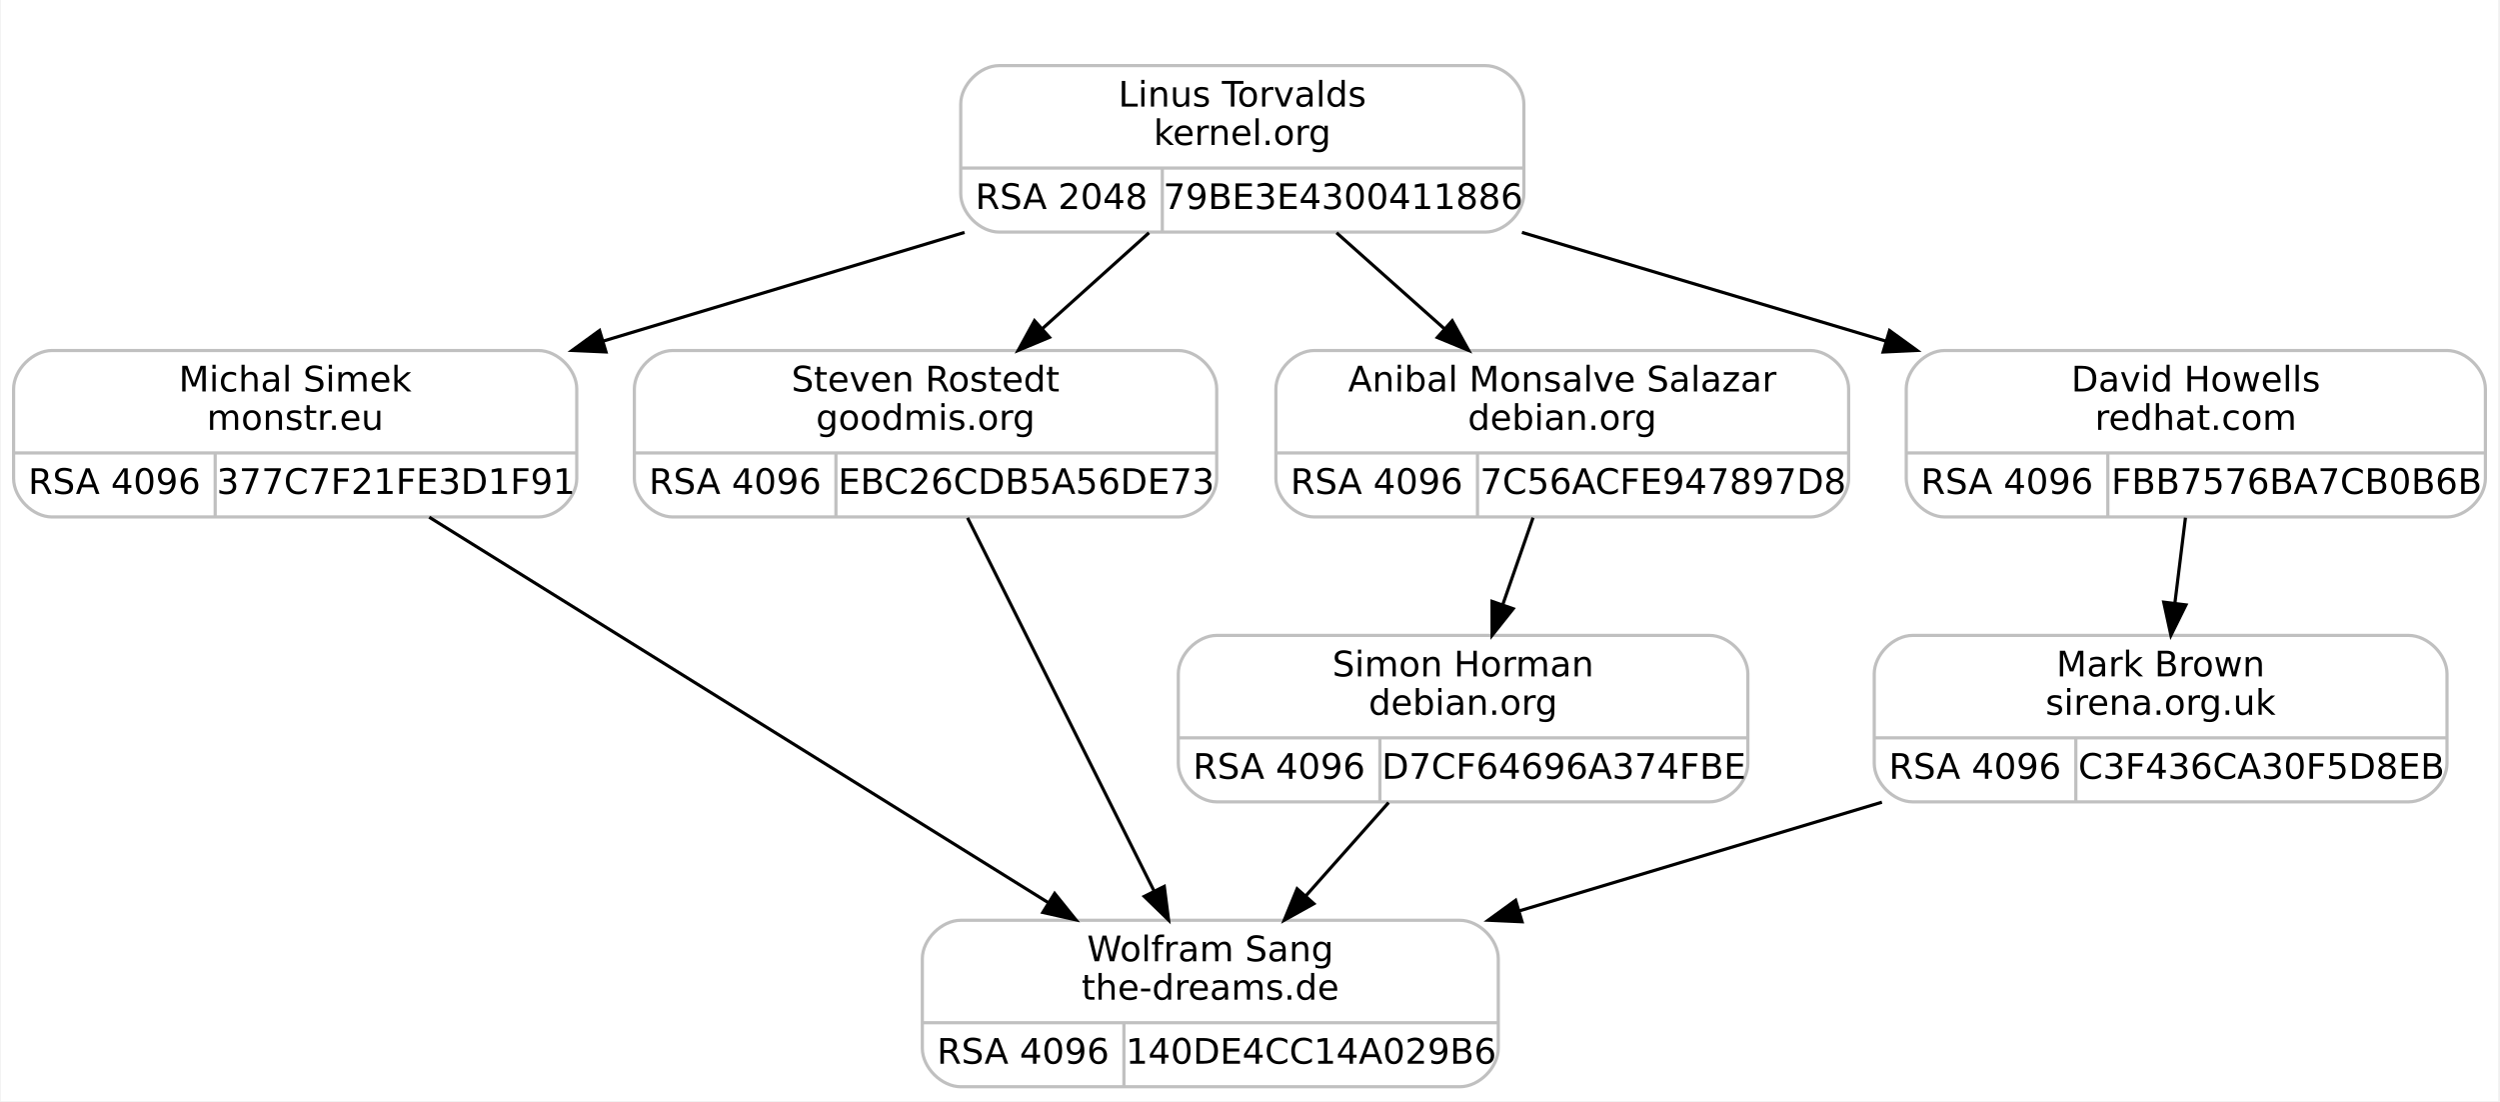
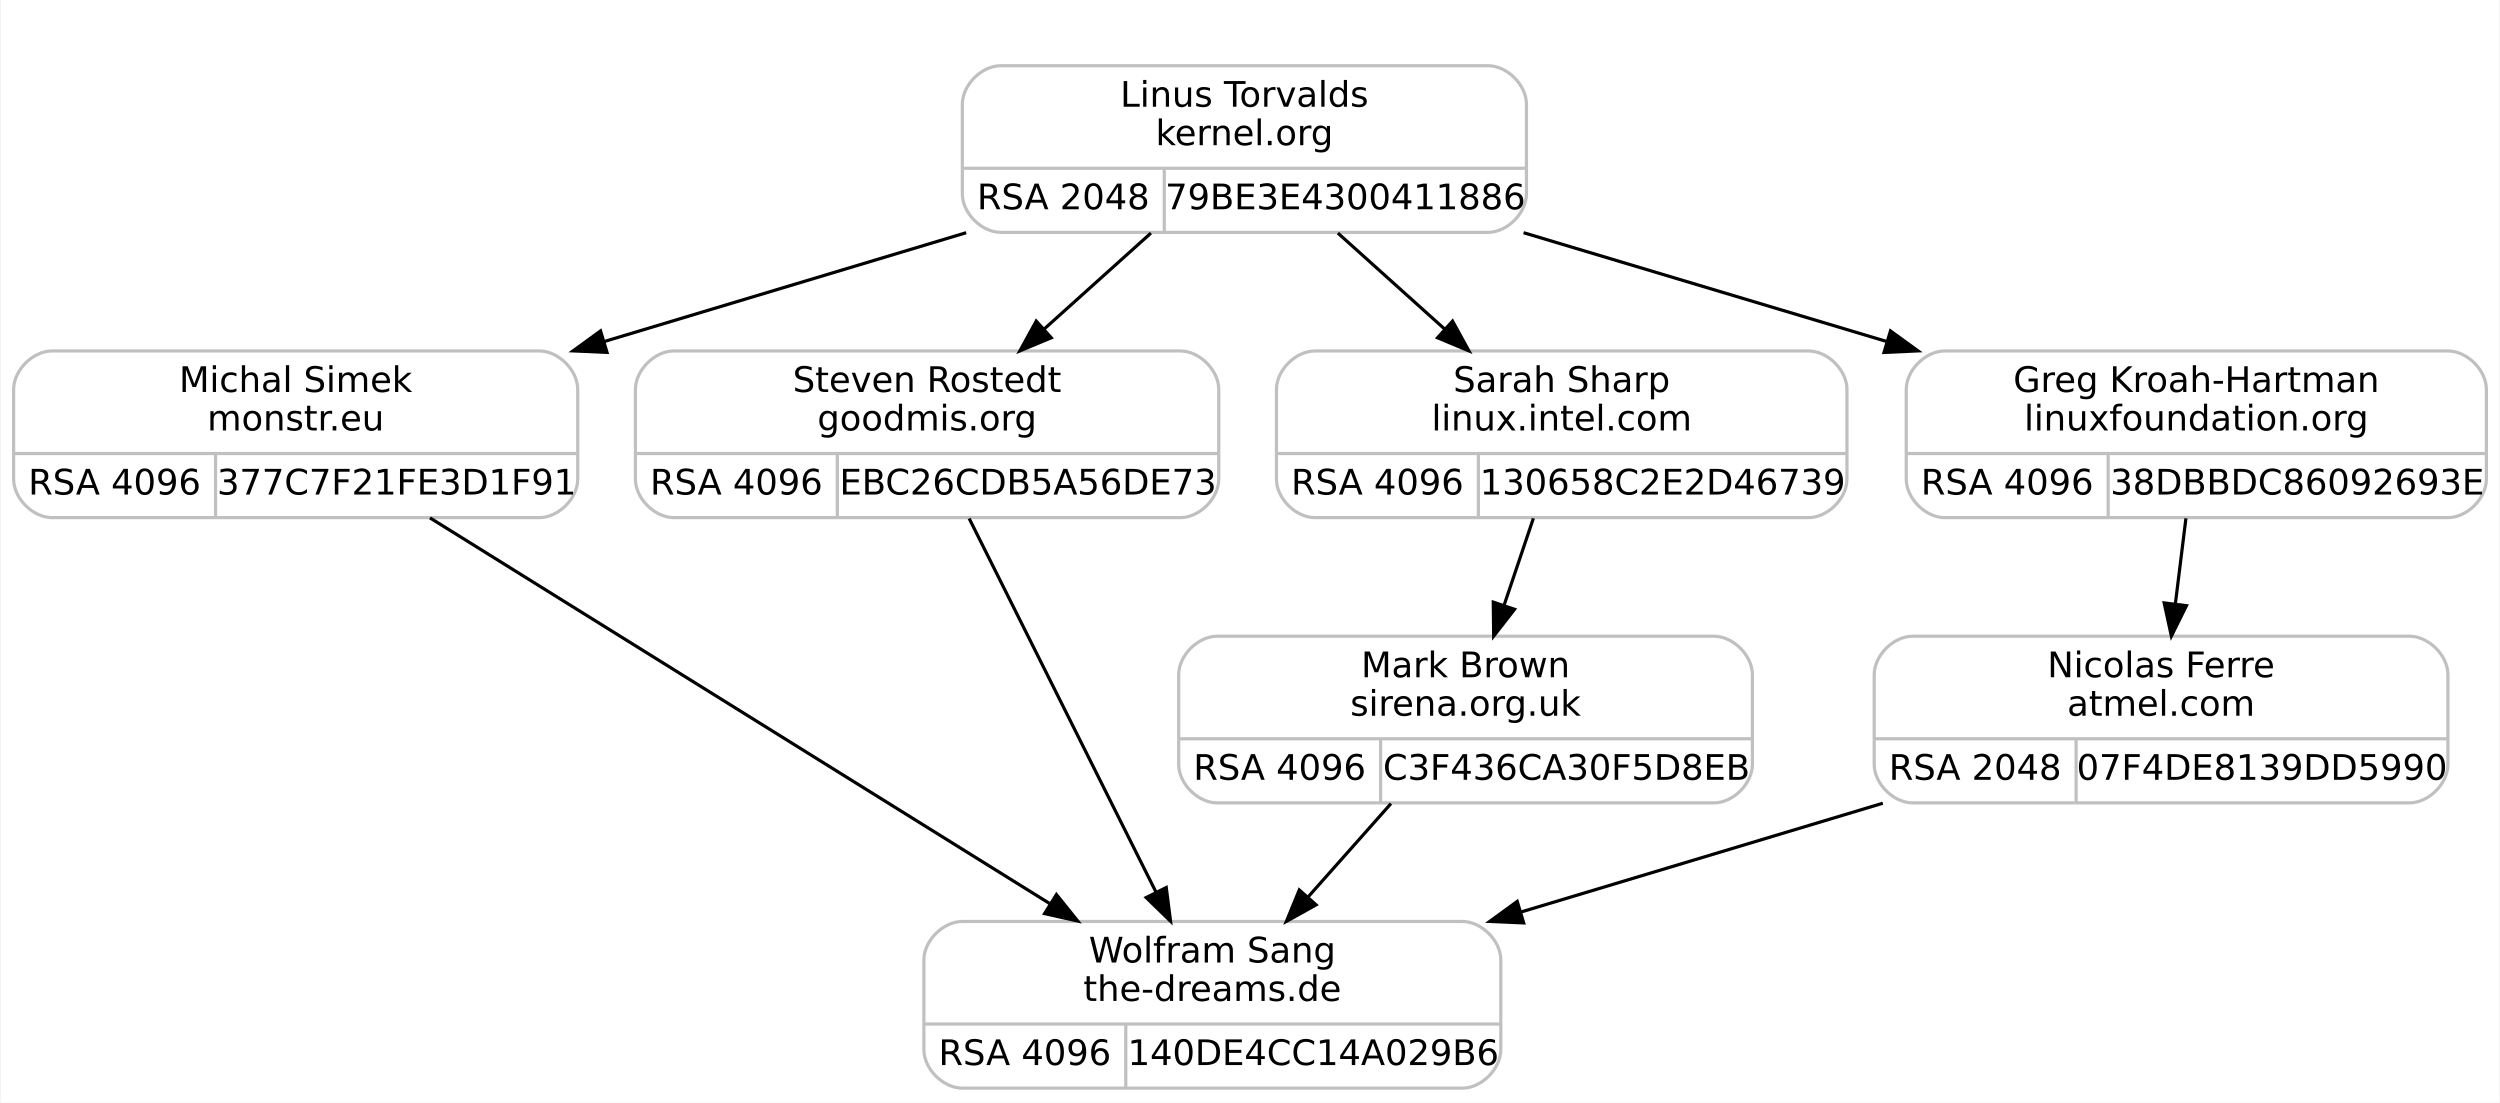
- <svg xmlns="http://www.w3.org/2000/svg" width="781pt" height="344pt" viewBox="0.00 0.00 780.50 344.00">
+ <svg xmlns="http://www.w3.org/2000/svg" width="780pt" height="344pt" viewBox="0.00 0.00 779.50 344.00">
  <g id="graph0" class="graph" transform="scale(1 1) rotate(0) translate(4 340)">
-     <polygon fill="#ffffff" stroke="transparent" points="-4,4 -4,-340 776.5,-340 776.5,4 -4,4" />
+     <polygon fill="#ffffff" stroke="transparent" points="-4,4 -4,-340 775.5,-340 775.5,4 -4,4" />
    <g id="clust1" class="cluster">
      <polygon fill="none" stroke="#ffffff" points="288,-259 288,-328 480,-328 480,-259 288,-259" />
    </g>
    <g id="node1" class="node">
      <path fill="none" stroke="#c0c0c0" d="M12,-178.5C12,-178.5 164,-178.5 164,-178.5 170,-178.5 176,-184.5 176,-190.5 176,-190.5 176,-218.5 176,-218.5 176,-224.5 170,-230.5 164,-230.5 164,-230.5 12,-230.5 12,-230.5 6,-230.5 0,-224.5 0,-218.5 0,-218.5 0,-190.5 0,-190.5 0,-184.5 6,-178.5 12,-178.5" />
      <text text-anchor="middle" x="88" y="-217.7" font-family="droid sans,dejavu sans,helvetica" font-size="11.00" fill="#000000">Michal Simek</text>
      <text text-anchor="middle" x="88" y="-205.7" font-family="droid sans,dejavu sans,helvetica" font-size="11.00" fill="#000000">monstr.eu</text>
      <polyline fill="none" stroke="#c0c0c0" points="0,-198.5 176,-198.5 " />
      <text text-anchor="middle" x="31.5" y="-185.7" font-family="droid sans,dejavu sans,helvetica" font-size="11.00" fill="#000000">RSA 4096</text>
      <polyline fill="none" stroke="#c0c0c0" points="63,-178.5 63,-198.5 " />
      <text text-anchor="middle" x="119.5" y="-185.7" font-family="droid sans,dejavu sans,helvetica" font-size="11.00" fill="#000000">377C7F21FE3D1F91</text>
    </g>
    <g id="node3" class="node">
      <path fill="none" stroke="#c0c0c0" d="M296,-.5C296,-.5 452,-.5 452,-.5 458,-.5 464,-6.5 464,-12.5 464,-12.5 464,-40.5 464,-40.5 464,-46.5 458,-52.5 452,-52.5 452,-52.5 296,-52.5 296,-52.5 290,-52.5 284,-46.5 284,-40.5 284,-40.5 284,-12.5 284,-12.5 284,-6.5 290,-.5 296,-.5" />
      <text text-anchor="middle" x="374" y="-39.7" font-family="droid sans,dejavu sans,helvetica" font-size="11.00" fill="#000000">Wolfram Sang</text>
      <text text-anchor="middle" x="374" y="-27.7" font-family="droid sans,dejavu sans,helvetica" font-size="11.00" fill="#000000">the-dreams.de</text>
      <polyline fill="none" stroke="#c0c0c0" points="284,-20.5 464,-20.5 " />
      <text text-anchor="middle" x="315.5" y="-7.7" font-family="droid sans,dejavu sans,helvetica" font-size="11.00" fill="#000000">RSA 4096</text>
      <polyline fill="none" stroke="#c0c0c0" points="347,-.5 347,-20.5 " />
      <text text-anchor="middle" x="405.5" y="-7.7" font-family="droid sans,dejavu sans,helvetica" font-size="11.00" fill="#000000">140DE4CC14A029B6</text>
    </g>
    <g id="edge2" class="edge">
      <path fill="none" stroke="#000000" d="M129.893,-178.427C181.292,-146.437 268.372,-92.241 323.442,-57.966" />
      <polygon fill="#000000" stroke="#000000" points="325.354,-60.899 331.995,-52.643 321.655,-54.956 325.354,-60.899" />
    </g>
    <g id="node2" class="node">
      <path fill="none" stroke="#c0c0c0" d="M308,-267.5C308,-267.5 460,-267.5 460,-267.5 466,-267.5 472,-273.5 472,-279.5 472,-279.5 472,-307.5 472,-307.5 472,-313.5 466,-319.5 460,-319.5 460,-319.5 308,-319.5 308,-319.5 302,-319.5 296,-313.5 296,-307.5 296,-307.5 296,-279.5 296,-279.5 296,-273.5 302,-267.5 308,-267.5" />
      <text text-anchor="middle" x="384" y="-306.7" font-family="droid sans,dejavu sans,helvetica" font-size="11.00" fill="#000000">Linus Torvalds</text>
      <text text-anchor="middle" x="384" y="-294.7" font-family="droid sans,dejavu sans,helvetica" font-size="11.00" fill="#000000">kernel.org</text>
      <polyline fill="none" stroke="#c0c0c0" points="296,-287.5 472,-287.5 " />
      <text text-anchor="middle" x="327.5" y="-274.7" font-family="droid sans,dejavu sans,helvetica" font-size="11.00" fill="#000000">RSA 2048</text>
      <polyline fill="none" stroke="#c0c0c0" points="359,-267.5 359,-287.5 " />
      <text text-anchor="middle" x="415.5" y="-274.7" font-family="droid sans,dejavu sans,helvetica" font-size="11.00" fill="#000000">79BE3E4300411886</text>
    </g>
    <g id="edge1" class="edge">
      <path fill="none" stroke="#000000" d="M297.19,-267.398C261.722,-256.734 220.562,-244.358 184.183,-233.42" />
      <polygon fill="#000000" stroke="#000000" points="185.137,-230.052 174.552,-230.524 183.121,-236.756 185.137,-230.052" />
    </g>
    <g id="node4" class="node">
      <path fill="none" stroke="#c0c0c0" d="M206,-178.5C206,-178.5 364,-178.5 364,-178.5 370,-178.5 376,-184.5 376,-190.5 376,-190.5 376,-218.5 376,-218.5 376,-224.5 370,-230.5 364,-230.5 364,-230.5 206,-230.5 206,-230.5 200,-230.5 194,-224.5 194,-218.5 194,-218.5 194,-190.5 194,-190.5 194,-184.5 200,-178.5 206,-178.5" />
      <text text-anchor="middle" x="285" y="-217.7" font-family="droid sans,dejavu sans,helvetica" font-size="11.00" fill="#000000">Steven Rostedt</text>
      <text text-anchor="middle" x="285" y="-205.7" font-family="droid sans,dejavu sans,helvetica" font-size="11.00" fill="#000000">goodmis.org</text>
      <polyline fill="none" stroke="#c0c0c0" points="194,-198.5 376,-198.5 " />
      <text text-anchor="middle" x="225.5" y="-185.7" font-family="droid sans,dejavu sans,helvetica" font-size="11.00" fill="#000000">RSA 4096</text>
      <polyline fill="none" stroke="#c0c0c0" points="257,-178.5 257,-198.5 " />
      <text text-anchor="middle" x="316.5" y="-185.7" font-family="droid sans,dejavu sans,helvetica" font-size="11.00" fill="#000000">EBC26CDB5A56DE73</text>
    </g>
    <g id="edge3" class="edge">
      <path fill="none" stroke="#000000" d="M354.832,-267.278C344.359,-257.863 332.416,-247.126 321.404,-237.227" />
      <polygon fill="#000000" stroke="#000000" points="323.736,-234.617 313.959,-230.534 319.056,-239.822 323.736,-234.617" />
    </g>
    <g id="node5" class="node">
-       <path fill="none" stroke="#c0c0c0" d="M406.5,-178.5C406.5,-178.5 561.5,-178.5 561.5,-178.5 567.5,-178.5 573.5,-184.5 573.5,-190.5 573.5,-190.5 573.5,-218.5 573.5,-218.5 573.5,-224.5 567.5,-230.5 561.5,-230.5 561.5,-230.5 406.5,-230.5 406.5,-230.5 400.5,-230.5 394.5,-224.5 394.5,-218.5 394.5,-218.5 394.5,-190.5 394.5,-190.5 394.5,-184.5 400.5,-178.5 406.5,-178.5" />
-       <text text-anchor="middle" x="484" y="-217.7" font-family="droid sans,dejavu sans,helvetica" font-size="11.00" fill="#000000">Anibal Monsalve Salazar</text>
-       <text text-anchor="middle" x="484" y="-205.7" font-family="droid sans,dejavu sans,helvetica" font-size="11.00" fill="#000000">debian.org</text>
-       <polyline fill="none" stroke="#c0c0c0" points="394.5,-198.5 573.5,-198.5 " />
-       <text text-anchor="middle" x="426" y="-185.7" font-family="droid sans,dejavu sans,helvetica" font-size="11.00" fill="#000000">RSA 4096</text>
-       <polyline fill="none" stroke="#c0c0c0" points="457.5,-178.5 457.5,-198.5 " />
-       <text text-anchor="middle" x="515.5" y="-185.7" font-family="droid sans,dejavu sans,helvetica" font-size="11.00" fill="#000000">7C56ACFE947897D8</text>
+       <path fill="none" stroke="#c0c0c0" d="M406,-178.5C406,-178.5 560,-178.5 560,-178.5 566,-178.5 572,-184.5 572,-190.5 572,-190.5 572,-218.5 572,-218.5 572,-224.5 566,-230.5 560,-230.5 560,-230.5 406,-230.5 406,-230.5 400,-230.5 394,-224.5 394,-218.5 394,-218.5 394,-190.5 394,-190.5 394,-184.5 400,-178.5 406,-178.5" />
+       <text text-anchor="middle" x="483" y="-217.7" font-family="droid sans,dejavu sans,helvetica" font-size="11.00" fill="#000000">Sarah Sharp</text>
+       <text text-anchor="middle" x="483" y="-205.7" font-family="droid sans,dejavu sans,helvetica" font-size="11.00" fill="#000000">linux.intel.com</text>
+       <polyline fill="none" stroke="#c0c0c0" points="394,-198.5 572,-198.5 " />
+       <text text-anchor="middle" x="425.5" y="-185.7" font-family="droid sans,dejavu sans,helvetica" font-size="11.00" fill="#000000">RSA 4096</text>
+       <polyline fill="none" stroke="#c0c0c0" points="457,-178.5 457,-198.5 " />
+       <text text-anchor="middle" x="514.5" y="-185.7" font-family="droid sans,dejavu sans,helvetica" font-size="11.00" fill="#000000">130658C2E2D46739</text>
    </g>
    <g id="edge5" class="edge">
-       <path fill="none" stroke="#000000" d="M413.462,-267.278C424.041,-257.863 436.105,-247.126 447.228,-237.227" />
-       <polygon fill="#000000" stroke="#000000" points="449.605,-239.797 454.748,-230.534 444.951,-234.568 449.605,-239.797" />
+       <path fill="none" stroke="#000000" d="M413.168,-267.278C423.641,-257.863 435.584,-247.126 446.596,-237.227" />
+       <polygon fill="#000000" stroke="#000000" points="448.944,-239.822 454.041,-230.534 444.264,-234.617 448.944,-239.822" />
    </g>
    <g id="node7" class="node">
-       <path fill="none" stroke="#c0c0c0" d="M603.5,-178.5C603.5,-178.5 760.5,-178.5 760.5,-178.5 766.5,-178.5 772.5,-184.5 772.5,-190.5 772.5,-190.5 772.5,-218.5 772.5,-218.5 772.5,-224.5 766.5,-230.5 760.5,-230.5 760.5,-230.5 603.5,-230.5 603.5,-230.5 597.5,-230.5 591.5,-224.5 591.5,-218.5 591.5,-218.5 591.5,-190.5 591.5,-190.5 591.5,-184.5 597.5,-178.5 603.5,-178.5" />
-       <text text-anchor="middle" x="682" y="-217.7" font-family="droid sans,dejavu sans,helvetica" font-size="11.00" fill="#000000">David Howells</text>
-       <text text-anchor="middle" x="682" y="-205.7" font-family="droid sans,dejavu sans,helvetica" font-size="11.00" fill="#000000">redhat.com</text>
-       <polyline fill="none" stroke="#c0c0c0" points="591.5,-198.5 772.5,-198.5 " />
-       <text text-anchor="middle" x="623" y="-185.7" font-family="droid sans,dejavu sans,helvetica" font-size="11.00" fill="#000000">RSA 4096</text>
-       <polyline fill="none" stroke="#c0c0c0" points="654.5,-178.5 654.5,-198.5 " />
-       <text text-anchor="middle" x="713.5" y="-185.7" font-family="droid sans,dejavu sans,helvetica" font-size="11.00" fill="#000000">FBB7576BA7CB0B6B</text>
+       <path fill="none" stroke="#c0c0c0" d="M602.5,-178.5C602.5,-178.5 759.5,-178.5 759.5,-178.5 765.5,-178.5 771.5,-184.5 771.5,-190.5 771.5,-190.5 771.5,-218.5 771.5,-218.5 771.5,-224.5 765.5,-230.5 759.5,-230.5 759.5,-230.5 602.5,-230.5 602.5,-230.5 596.5,-230.5 590.5,-224.5 590.5,-218.5 590.5,-218.5 590.5,-190.5 590.5,-190.5 590.5,-184.5 596.5,-178.5 602.5,-178.5" />
+       <text text-anchor="middle" x="681" y="-217.7" font-family="droid sans,dejavu sans,helvetica" font-size="11.00" fill="#000000">Greg Kroah-Hartman</text>
+       <text text-anchor="middle" x="681" y="-205.7" font-family="droid sans,dejavu sans,helvetica" font-size="11.00" fill="#000000">linuxfoundation.org</text>
+       <polyline fill="none" stroke="#c0c0c0" points="590.5,-198.5 771.5,-198.5 " />
+       <text text-anchor="middle" x="622" y="-185.7" font-family="droid sans,dejavu sans,helvetica" font-size="11.00" fill="#000000">RSA 4096</text>
+       <polyline fill="none" stroke="#c0c0c0" points="653.5,-178.5 653.5,-198.5 " />
+       <text text-anchor="middle" x="712.5" y="-185.7" font-family="droid sans,dejavu sans,helvetica" font-size="11.00" fill="#000000">38DBBDC86092693E</text>
    </g>
    <g id="edge8" class="edge">
-       <path fill="none" stroke="#000000" d="M471.396,-267.398C507.105,-256.734 548.542,-244.358 585.167,-233.42" />
-       <polygon fill="#000000" stroke="#000000" points="586.283,-236.74 594.863,-230.524 584.279,-230.032 586.283,-236.74" />
+       <path fill="none" stroke="#000000" d="M471.103,-267.398C506.692,-256.734 547.99,-244.358 584.492,-233.42" />
+       <polygon fill="#000000" stroke="#000000" points="585.581,-236.748 594.155,-230.524 583.571,-230.042 585.581,-236.748" />
    </g>
    <g id="edge4" class="edge">
      <path fill="none" stroke="#000000" d="M298.132,-178.236C313.557,-147.385 339.213,-96.074 356.363,-61.774" />
      <polygon fill="#000000" stroke="#000000" points="359.617,-63.092 360.959,-52.582 353.356,-59.961 359.617,-63.092" />
    </g>
    <g id="node6" class="node">
-       <path fill="none" stroke="#c0c0c0" d="M376,-89.5C376,-89.5 530,-89.5 530,-89.5 536,-89.5 542,-95.5 542,-101.5 542,-101.5 542,-129.5 542,-129.5 542,-135.5 536,-141.5 530,-141.5 530,-141.5 376,-141.5 376,-141.5 370,-141.5 364,-135.5 364,-129.5 364,-129.5 364,-101.5 364,-101.5 364,-95.5 370,-89.5 376,-89.5" />
-       <text text-anchor="middle" x="453" y="-128.7" font-family="droid sans,dejavu sans,helvetica" font-size="11.00" fill="#000000">Simon Horman</text>
-       <text text-anchor="middle" x="453" y="-116.7" font-family="droid sans,dejavu sans,helvetica" font-size="11.00" fill="#000000">debian.org</text>
-       <polyline fill="none" stroke="#c0c0c0" points="364,-109.5 542,-109.5 " />
-       <text text-anchor="middle" x="395.5" y="-96.7" font-family="droid sans,dejavu sans,helvetica" font-size="11.00" fill="#000000">RSA 4096</text>
-       <polyline fill="none" stroke="#c0c0c0" points="427,-89.5 427,-109.5 " />
-       <text text-anchor="middle" x="484.5" y="-96.7" font-family="droid sans,dejavu sans,helvetica" font-size="11.00" fill="#000000">D7CF64696A374FBE</text>
+       <path fill="none" stroke="#c0c0c0" d="M375.5,-89.5C375.5,-89.5 530.5,-89.5 530.5,-89.5 536.5,-89.5 542.5,-95.5 542.5,-101.5 542.5,-101.5 542.5,-129.5 542.5,-129.5 542.5,-135.5 536.5,-141.5 530.5,-141.5 530.5,-141.5 375.5,-141.5 375.5,-141.5 369.5,-141.5 363.5,-135.5 363.5,-129.5 363.5,-129.5 363.5,-101.5 363.5,-101.5 363.5,-95.5 369.5,-89.5 375.5,-89.5" />
+       <text text-anchor="middle" x="453" y="-128.7" font-family="droid sans,dejavu sans,helvetica" font-size="11.00" fill="#000000">Mark Brown</text>
+       <text text-anchor="middle" x="453" y="-116.7" font-family="droid sans,dejavu sans,helvetica" font-size="11.00" fill="#000000">sirena.org.uk</text>
+       <polyline fill="none" stroke="#c0c0c0" points="363.5,-109.5 542.5,-109.5 " />
+       <text text-anchor="middle" x="395" y="-96.7" font-family="droid sans,dejavu sans,helvetica" font-size="11.00" fill="#000000">RSA 4096</text>
+       <polyline fill="none" stroke="#c0c0c0" points="426.5,-89.5 426.5,-109.5 " />
+       <text text-anchor="middle" x="484.5" y="-96.7" font-family="droid sans,dejavu sans,helvetica" font-size="11.00" fill="#000000">C3F436CA30F5D8EB</text>
    </g>
    <g id="edge6" class="edge">
-       <path fill="none" stroke="#000000" d="M474.867,-178.278C471.902,-169.768 468.562,-160.179 465.401,-151.104" />
-       <polygon fill="#000000" stroke="#000000" points="468.663,-149.826 462.068,-141.534 462.052,-152.129 468.663,-149.826" />
+       <path fill="none" stroke="#000000" d="M474.161,-178.278C471.293,-169.768 468.06,-160.179 465.001,-151.104" />
+       <polygon fill="#000000" stroke="#000000" points="468.286,-149.892 461.776,-141.534 461.653,-152.128 468.286,-149.892" />
    </g>
    <g id="edge7" class="edge">
      <path fill="none" stroke="#000000" d="M429.725,-89.278C421.608,-80.135 412.386,-69.745 403.812,-60.086" />
      <polygon fill="#000000" stroke="#000000" points="406.365,-57.689 397.109,-52.534 401.13,-62.336 406.365,-57.689" />
    </g>
    <g id="node8" class="node">
-       <path fill="none" stroke="#c0c0c0" d="M593.5,-89.5C593.5,-89.5 748.5,-89.5 748.5,-89.5 754.5,-89.5 760.5,-95.5 760.5,-101.5 760.5,-101.5 760.5,-129.5 760.5,-129.5 760.5,-135.5 754.5,-141.5 748.5,-141.5 748.5,-141.5 593.5,-141.5 593.5,-141.5 587.5,-141.5 581.5,-135.5 581.5,-129.5 581.5,-129.5 581.5,-101.5 581.5,-101.5 581.5,-95.5 587.5,-89.5 593.5,-89.5" />
-       <text text-anchor="middle" x="671" y="-128.7" font-family="droid sans,dejavu sans,helvetica" font-size="11.00" fill="#000000">Mark Brown</text>
-       <text text-anchor="middle" x="671" y="-116.7" font-family="droid sans,dejavu sans,helvetica" font-size="11.00" fill="#000000">sirena.org.uk</text>
-       <polyline fill="none" stroke="#c0c0c0" points="581.5,-109.5 760.5,-109.5 " />
-       <text text-anchor="middle" x="613" y="-96.7" font-family="droid sans,dejavu sans,helvetica" font-size="11.00" fill="#000000">RSA 4096</text>
-       <polyline fill="none" stroke="#c0c0c0" points="644.5,-89.5 644.5,-109.5 " />
-       <text text-anchor="middle" x="702.5" y="-96.7" font-family="droid sans,dejavu sans,helvetica" font-size="11.00" fill="#000000">C3F436CA30F5D8EB</text>
+       <path fill="none" stroke="#c0c0c0" d="M592.5,-89.5C592.5,-89.5 747.5,-89.5 747.5,-89.5 753.5,-89.5 759.5,-95.5 759.5,-101.5 759.5,-101.5 759.5,-129.5 759.5,-129.5 759.5,-135.5 753.5,-141.5 747.5,-141.5 747.5,-141.5 592.5,-141.5 592.5,-141.5 586.5,-141.5 580.5,-135.5 580.5,-129.5 580.5,-129.5 580.5,-101.5 580.5,-101.5 580.5,-95.5 586.5,-89.5 592.5,-89.5" />
+       <text text-anchor="middle" x="670" y="-128.7" font-family="droid sans,dejavu sans,helvetica" font-size="11.00" fill="#000000">Nicolas Ferre</text>
+       <text text-anchor="middle" x="670" y="-116.7" font-family="droid sans,dejavu sans,helvetica" font-size="11.00" fill="#000000">atmel.com</text>
+       <polyline fill="none" stroke="#c0c0c0" points="580.5,-109.5 759.5,-109.5 " />
+       <text text-anchor="middle" x="612" y="-96.7" font-family="droid sans,dejavu sans,helvetica" font-size="11.00" fill="#000000">RSA 2048</text>
+       <polyline fill="none" stroke="#c0c0c0" points="643.5,-89.5 643.5,-109.5 " />
+       <text text-anchor="middle" x="701.5" y="-96.7" font-family="droid sans,dejavu sans,helvetica" font-size="11.00" fill="#000000">07F4DE8139DD5990</text>
    </g>
    <g id="edge9" class="edge">
-       <path fill="none" stroke="#000000" d="M678.759,-178.278C677.73,-169.95 676.572,-160.587 675.472,-151.684" />
-       <polygon fill="#000000" stroke="#000000" points="678.918,-151.029 674.218,-141.534 671.971,-151.888 678.918,-151.029" />
+       <path fill="none" stroke="#000000" d="M677.759,-178.278C676.73,-169.95 675.572,-160.587 674.472,-151.684" />
+       <polygon fill="#000000" stroke="#000000" points="677.918,-151.029 673.218,-141.534 670.971,-151.888 677.918,-151.029" />
    </g>
    <g id="edge10" class="edge">
-       <path fill="none" stroke="#000000" d="M583.897,-89.398C548.308,-78.734 507.01,-66.358 470.508,-55.42" />
-       <polygon fill="#000000" stroke="#000000" points="471.429,-52.042 460.845,-52.524 469.419,-58.748 471.429,-52.042" />
+       <path fill="none" stroke="#000000" d="M583.19,-89.398C547.722,-78.734 506.562,-66.358 470.183,-55.42" />
+       <polygon fill="#000000" stroke="#000000" points="471.137,-52.052 460.552,-52.524 469.121,-58.755 471.137,-52.052" />
    </g>
  </g>
</svg>
